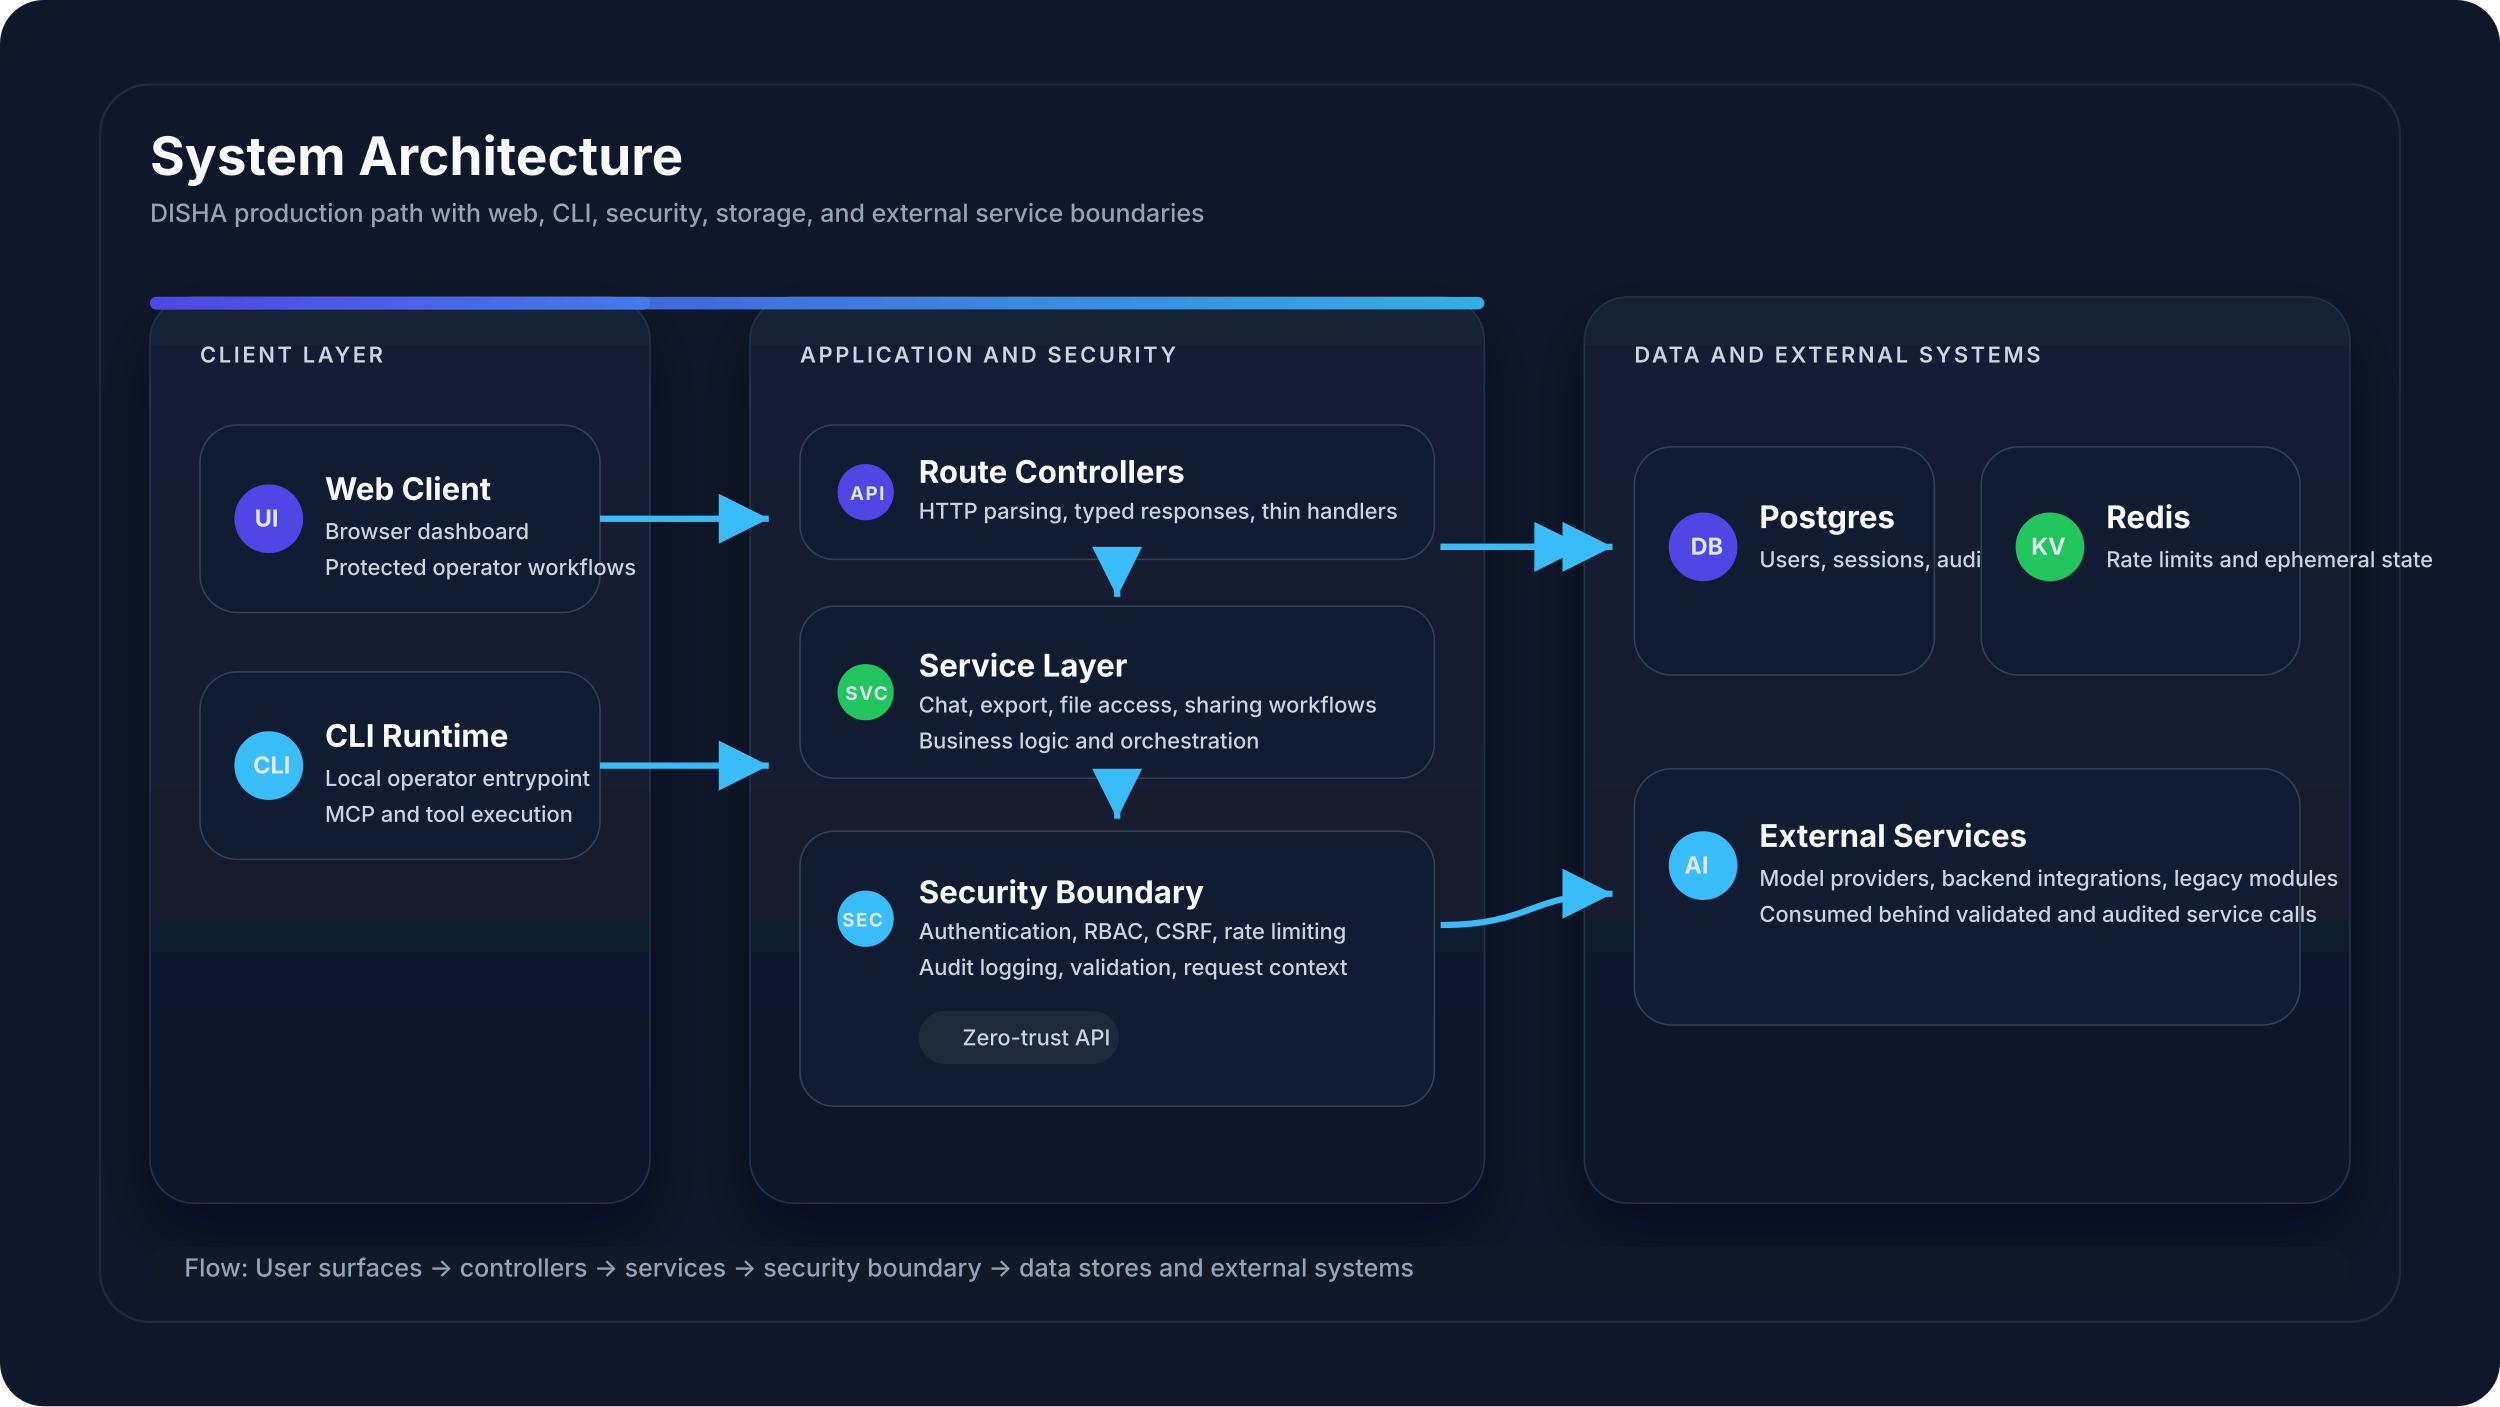
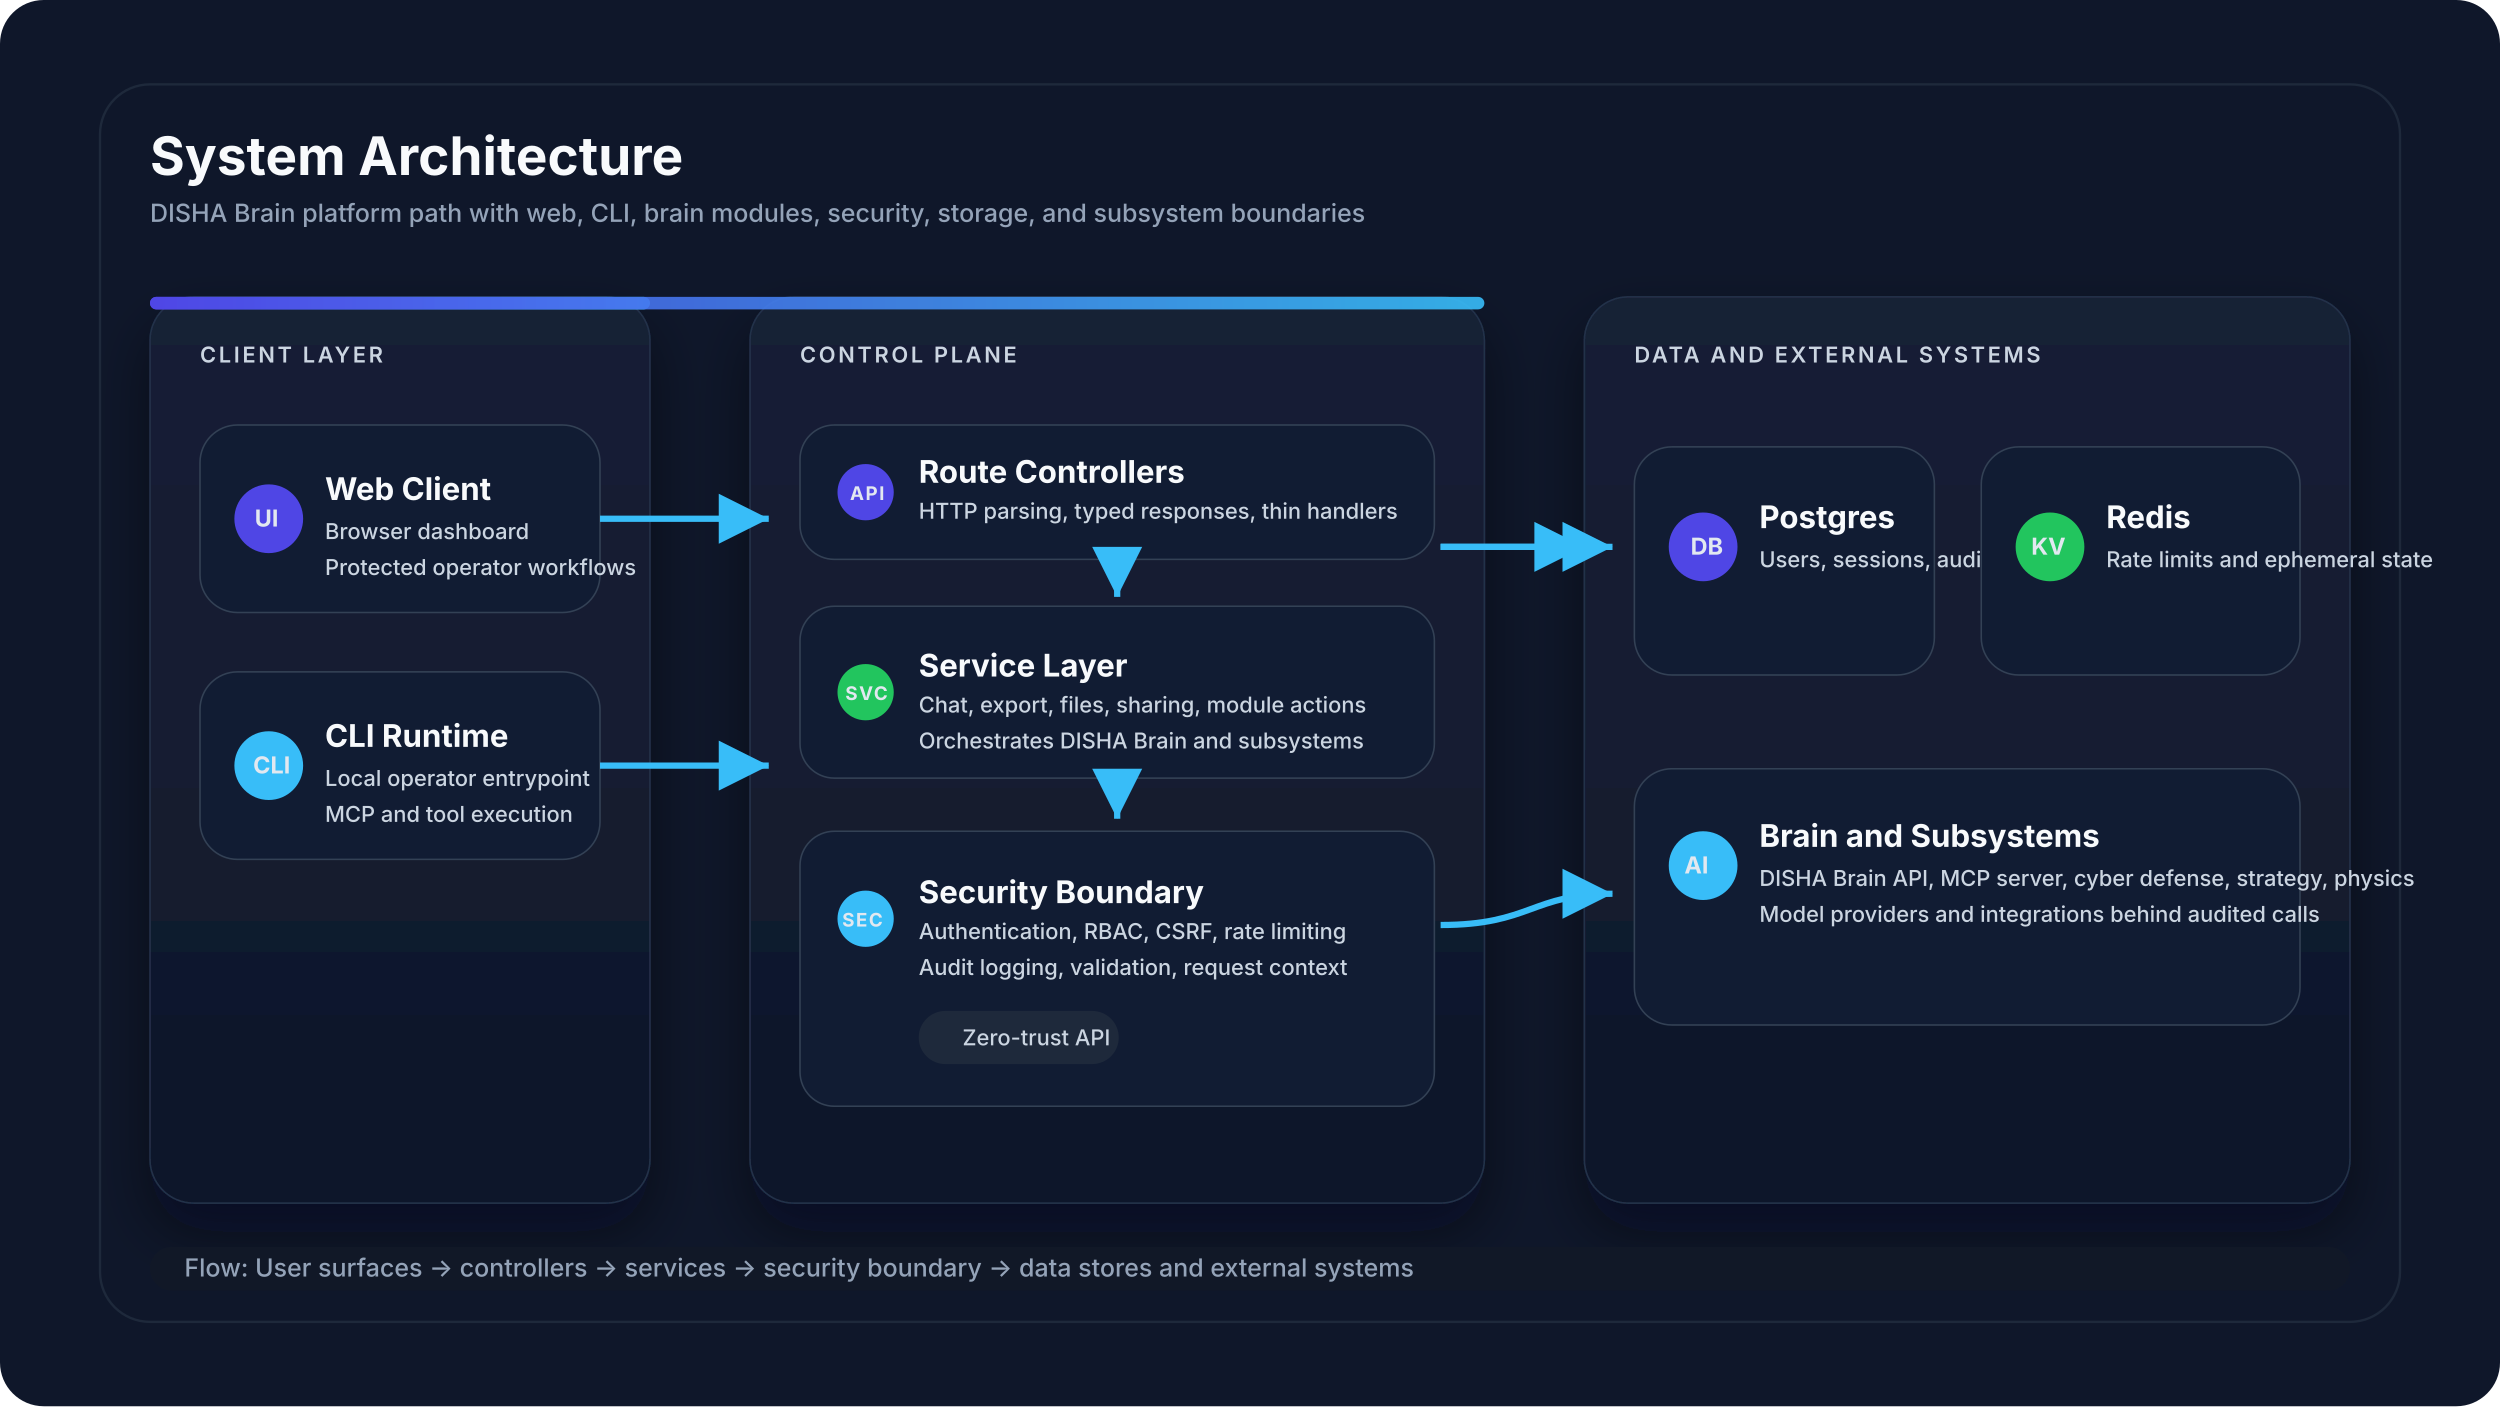
<svg xmlns="http://www.w3.org/2000/svg" width="1600" height="900" viewBox="0 0 1600 900" fill="none">
  <defs>
    <linearGradient id="panel" x1="0" y1="0" x2="0" y2="1">
      <stop offset="0%" stop-color="#172036" />
      <stop offset="100%" stop-color="#0F172A" />
    </linearGradient>
    <linearGradient id="accentLine" x1="0" y1="0" x2="1" y2="0">
      <stop offset="0%" stop-color="#4F46E5" />
      <stop offset="100%" stop-color="#38BDF8" />
    </linearGradient>
    <filter id="shadow" x="-20%" y="-20%" width="140%" height="160%">
      <feDropShadow dx="0" dy="18" stdDeviation="18" flood-color="#020617" flood-opacity="0.45" />
    </filter>
    <marker id="arrow" viewBox="0 0 12 12" refX="10" refY="6" markerWidth="12" markerHeight="12" orient="auto-start-reverse">
      <path d="M2 2L10 6L2 10V2Z" fill="#38BDF8" />
    </marker>
    <style>
      .title { font: 700 34px 'Inter', 'Segoe UI', sans-serif; fill: #F8FAFC; }
      .subtitle { font: 500 16px 'Inter', 'Segoe UI', sans-serif; fill: #94A3B8; }
      .section { font: 600 14px 'Inter', 'Segoe UI', sans-serif; fill: #CBD5E1; letter-spacing: 0.12em; }
      .cardTitle { font: 700 20px 'Inter', 'Segoe UI', sans-serif; fill: #F8FAFC; }
      .cardText { font: 500 14px 'Inter', 'Segoe UI', sans-serif; fill: #CBD5E1; }
      .mini { font: 700 12px 'Inter', 'Segoe UI', sans-serif; fill: #E2E8F0; letter-spacing: 0.08em; }
      .chipText { font: 700 15px 'Inter', 'Segoe UI', sans-serif; fill: #E2E8F0; }
    </style>
  </defs>
  <rect width="1600" height="900" rx="28" fill="#0F172A" />
  <rect x="64" y="54" width="1472" height="792" rx="32" stroke="#1E293B" stroke-width="1.5" />
  <text x="96" y="112" class="title">System Architecture</text>
-   <text x="96" y="142" class="subtitle">DISHA production path with web, CLI, security, storage, and external service boundaries</text>
+   <text x="96" y="142" class="subtitle">DISHA Brain platform path with web, CLI, brain modules, security, storage, and subsystem boundaries</text>
  <rect x="96" y="190" width="320" height="580" rx="28" fill="url(#panel)" stroke="#24324A" filter="url(#shadow)" />
  <text x="128" y="232" class="section">CLIENT LAYER</text>
  <rect x="128" y="272" width="256" height="120" rx="24" fill="#111C33" stroke="#334155" />
  <circle cx="172" cy="332" r="22" fill="#4F46E5" />
  <text x="163" y="337" class="chipText">UI</text>
  <text x="208" y="320" class="cardTitle">Web Client</text>
  <text x="208" y="345" class="cardText">Browser dashboard</text>
  <text x="208" y="368" class="cardText">Protected operator workflows</text>
  <rect x="128" y="430" width="256" height="120" rx="24" fill="#111C33" stroke="#334155" />
  <circle cx="172" cy="490" r="22" fill="#38BDF8" />
  <text x="162" y="495" class="chipText">CLI</text>
  <text x="208" y="478" class="cardTitle">CLI Runtime</text>
  <text x="208" y="503" class="cardText">Local operator entrypoint</text>
  <text x="208" y="526" class="cardText">MCP and tool execution</text>
  <rect x="96" y="190" width="320" height="8" rx="4" fill="url(#accentLine)" />
  <rect x="480" y="190" width="470" height="580" rx="28" fill="url(#panel)" stroke="#24324A" filter="url(#shadow)" />
-   <text x="512" y="232" class="section">APPLICATION AND SECURITY</text>
+   <text x="512" y="232" class="section">CONTROL PLANE</text>
  <rect x="512" y="272" width="406" height="86" rx="22" fill="#111C33" stroke="#334155" />
  <circle cx="554" cy="315" r="18" fill="#4F46E5" />
  <text x="544" y="320" class="mini">API</text>
  <text x="588" y="309" class="cardTitle">Route Controllers</text>
  <text x="588" y="332" class="cardText">HTTP parsing, typed responses, thin handlers</text>
  <rect x="512" y="388" width="406" height="110" rx="22" fill="#111C33" stroke="#334155" />
  <circle cx="554" cy="443" r="18" fill="#22C55E" />
  <text x="541" y="448" class="mini">SVC</text>
  <text x="588" y="433" class="cardTitle">Service Layer</text>
-   <text x="588" y="456" class="cardText">Chat, export, file access, sharing workflows</text>
-   <text x="588" y="479" class="cardText">Business logic and orchestration</text>
+   <text x="588" y="456" class="cardText">Chat, export, files, sharing, module actions</text>
+   <text x="588" y="479" class="cardText">Orchestrates DISHA Brain and subsystems</text>
  <rect x="512" y="532" width="406" height="176" rx="22" fill="#111C33" stroke="#334155" />
  <circle cx="554" cy="588" r="18" fill="#38BDF8" />
  <text x="539" y="593" class="mini">SEC</text>
  <text x="588" y="578" class="cardTitle">Security Boundary</text>
  <text x="588" y="601" class="cardText">Authentication, RBAC, CSRF, rate limiting</text>
  <text x="588" y="624" class="cardText">Audit logging, validation, request context</text>
  <rect x="588" y="647" width="128" height="34" rx="17" fill="#1E293B" />
  <text x="616" y="669" class="cardText">Zero-trust API</text>
  <rect x="96" y="190" width="854" height="8" rx="4" fill="url(#accentLine)" opacity="0.9" />
  <rect x="1014" y="190" width="490" height="580" rx="28" fill="url(#panel)" stroke="#24324A" filter="url(#shadow)" />
  <text x="1046" y="232" class="section">DATA AND EXTERNAL SYSTEMS</text>
  <rect x="1046" y="286" width="192" height="146" rx="24" fill="#111C33" stroke="#334155" />
  <circle cx="1090" cy="350" r="22" fill="#4F46E5" />
  <text x="1082" y="355" class="chipText">DB</text>
  <text x="1126" y="338" class="cardTitle">Postgres</text>
  <text x="1126" y="363" class="cardText">Users, sessions, audit, shares</text>
  <rect x="1268" y="286" width="204" height="146" rx="24" fill="#111C33" stroke="#334155" />
  <circle cx="1312" cy="350" r="22" fill="#22C55E" />
  <text x="1300" y="355" class="chipText">KV</text>
  <text x="1348" y="338" class="cardTitle">Redis</text>
  <text x="1348" y="363" class="cardText">Rate limits and ephemeral state</text>
  <rect x="1046" y="492" width="426" height="164" rx="24" fill="#111C33" stroke="#334155" />
  <circle cx="1090" cy="554" r="22" fill="#38BDF8" />
  <text x="1078" y="559" class="chipText">AI</text>
-   <text x="1126" y="542" class="cardTitle">External Services</text>
-   <text x="1126" y="567" class="cardText">Model providers, backend integrations, legacy modules</text>
-   <text x="1126" y="590" class="cardText">Consumed behind validated and audited service calls</text>
+   <text x="1126" y="542" class="cardTitle">Brain and Subsystems</text>
+   <text x="1126" y="567" class="cardText">DISHA Brain API, MCP server, cyber defense, strategy, physics</text>
+   <text x="1126" y="590" class="cardText">Model providers and integrations behind audited calls</text>
  <path d="M384 332H492" stroke="#38BDF8" stroke-width="4" marker-end="url(#arrow)" />
  <path d="M384 490H492" stroke="#38BDF8" stroke-width="4" marker-end="url(#arrow)" />
  <path d="M715 358V382" stroke="#38BDF8" stroke-width="4" marker-end="url(#arrow)" />
  <path d="M715 498V524" stroke="#38BDF8" stroke-width="4" marker-end="url(#arrow)" />
  <path d="M922 350H1032" stroke="#38BDF8" stroke-width="4" marker-end="url(#arrow)" />
  <path d="M922 350C980 350 968 350 1014 350" stroke="#38BDF8" stroke-width="4" marker-end="url(#arrow)" />
  <path d="M922 592C980 592 980 572 1032 572" stroke="#38BDF8" stroke-width="4" marker-end="url(#arrow)" />
  <rect x="96" y="798" width="1408" height="28" rx="14" fill="#111827" />
  <text x="118" y="817" class="subtitle">Flow: User surfaces -&gt; controllers -&gt; services -&gt; security boundary -&gt; data stores and external systems</text>
</svg>
